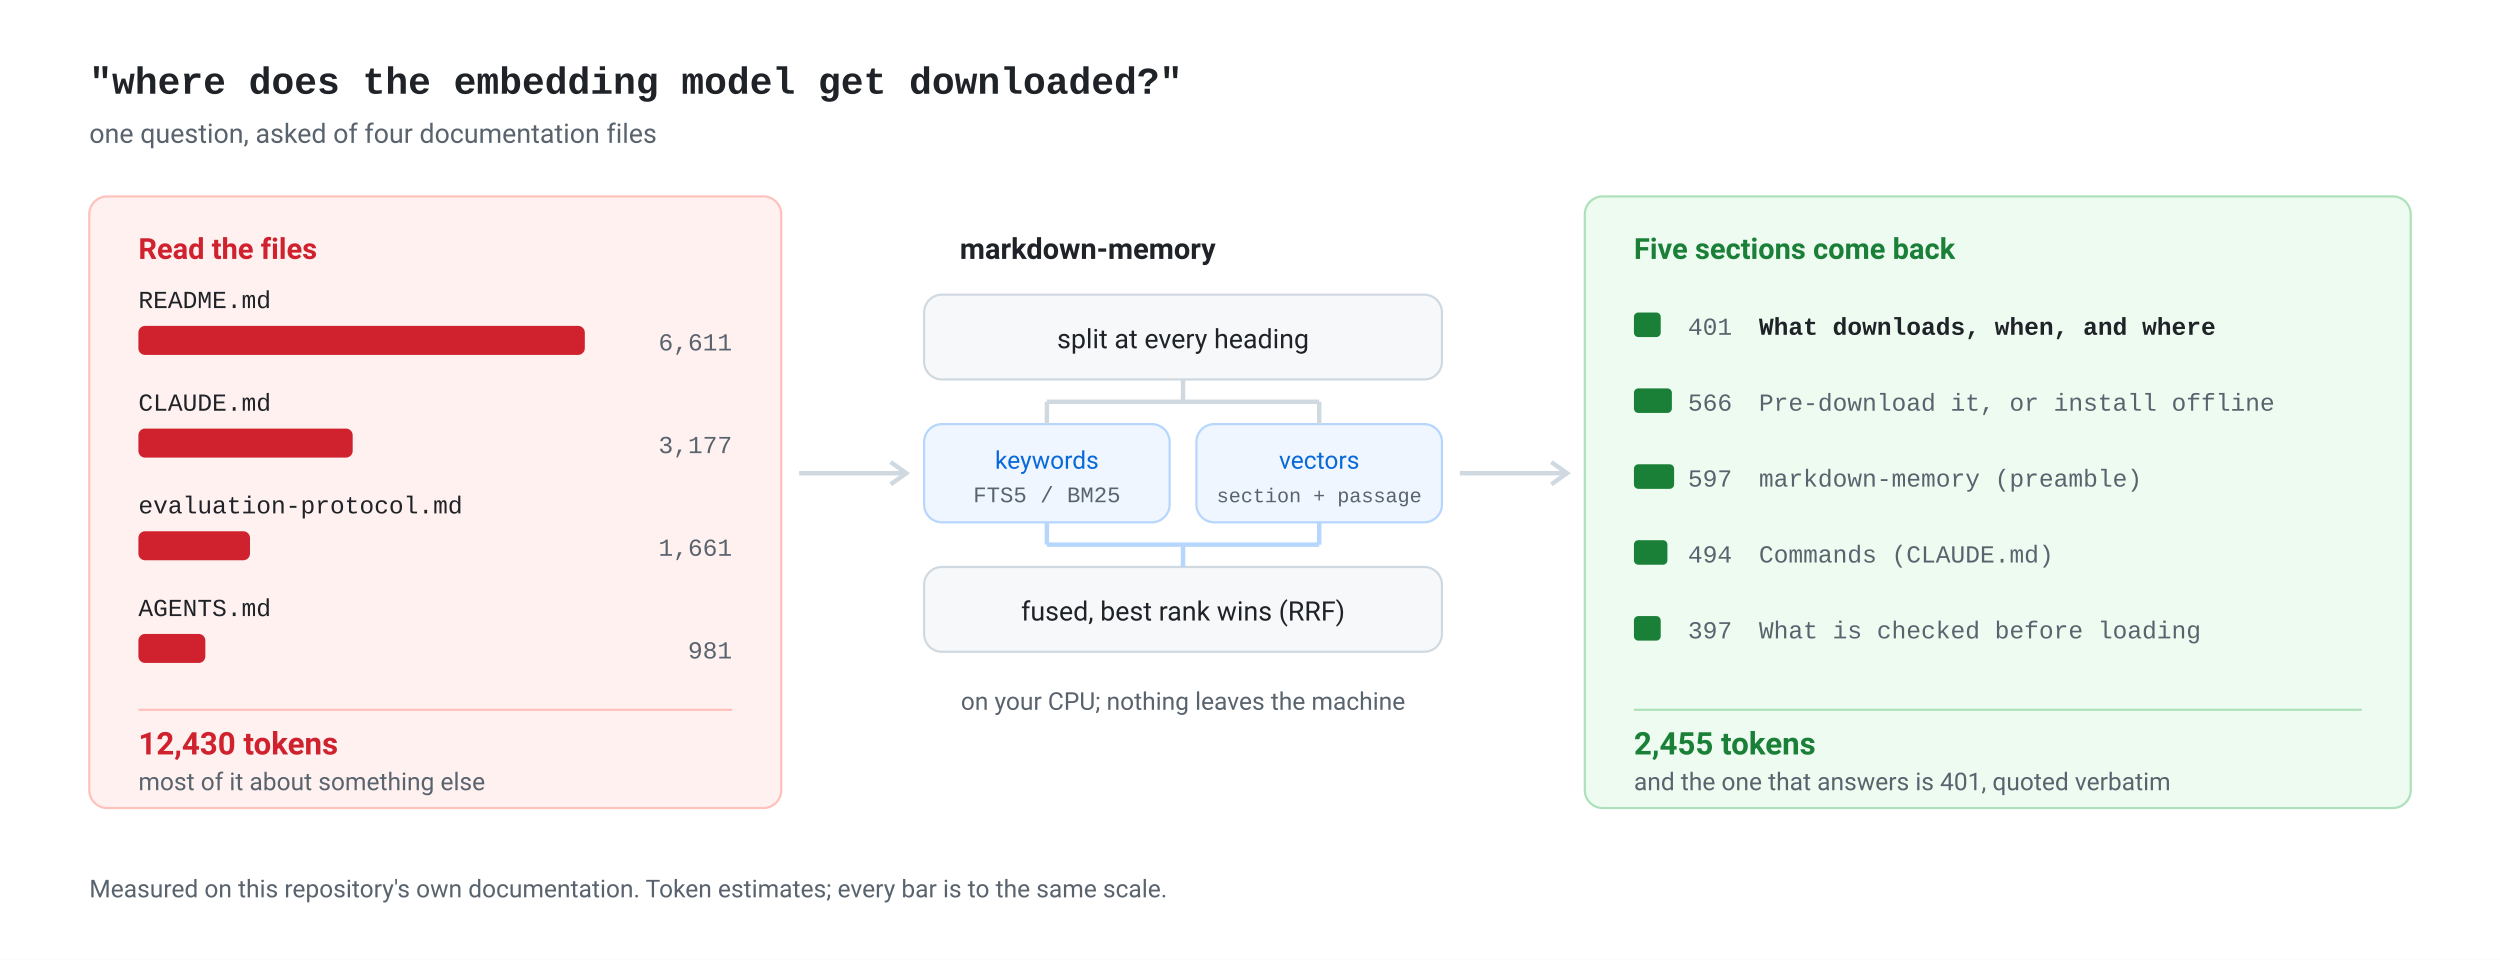
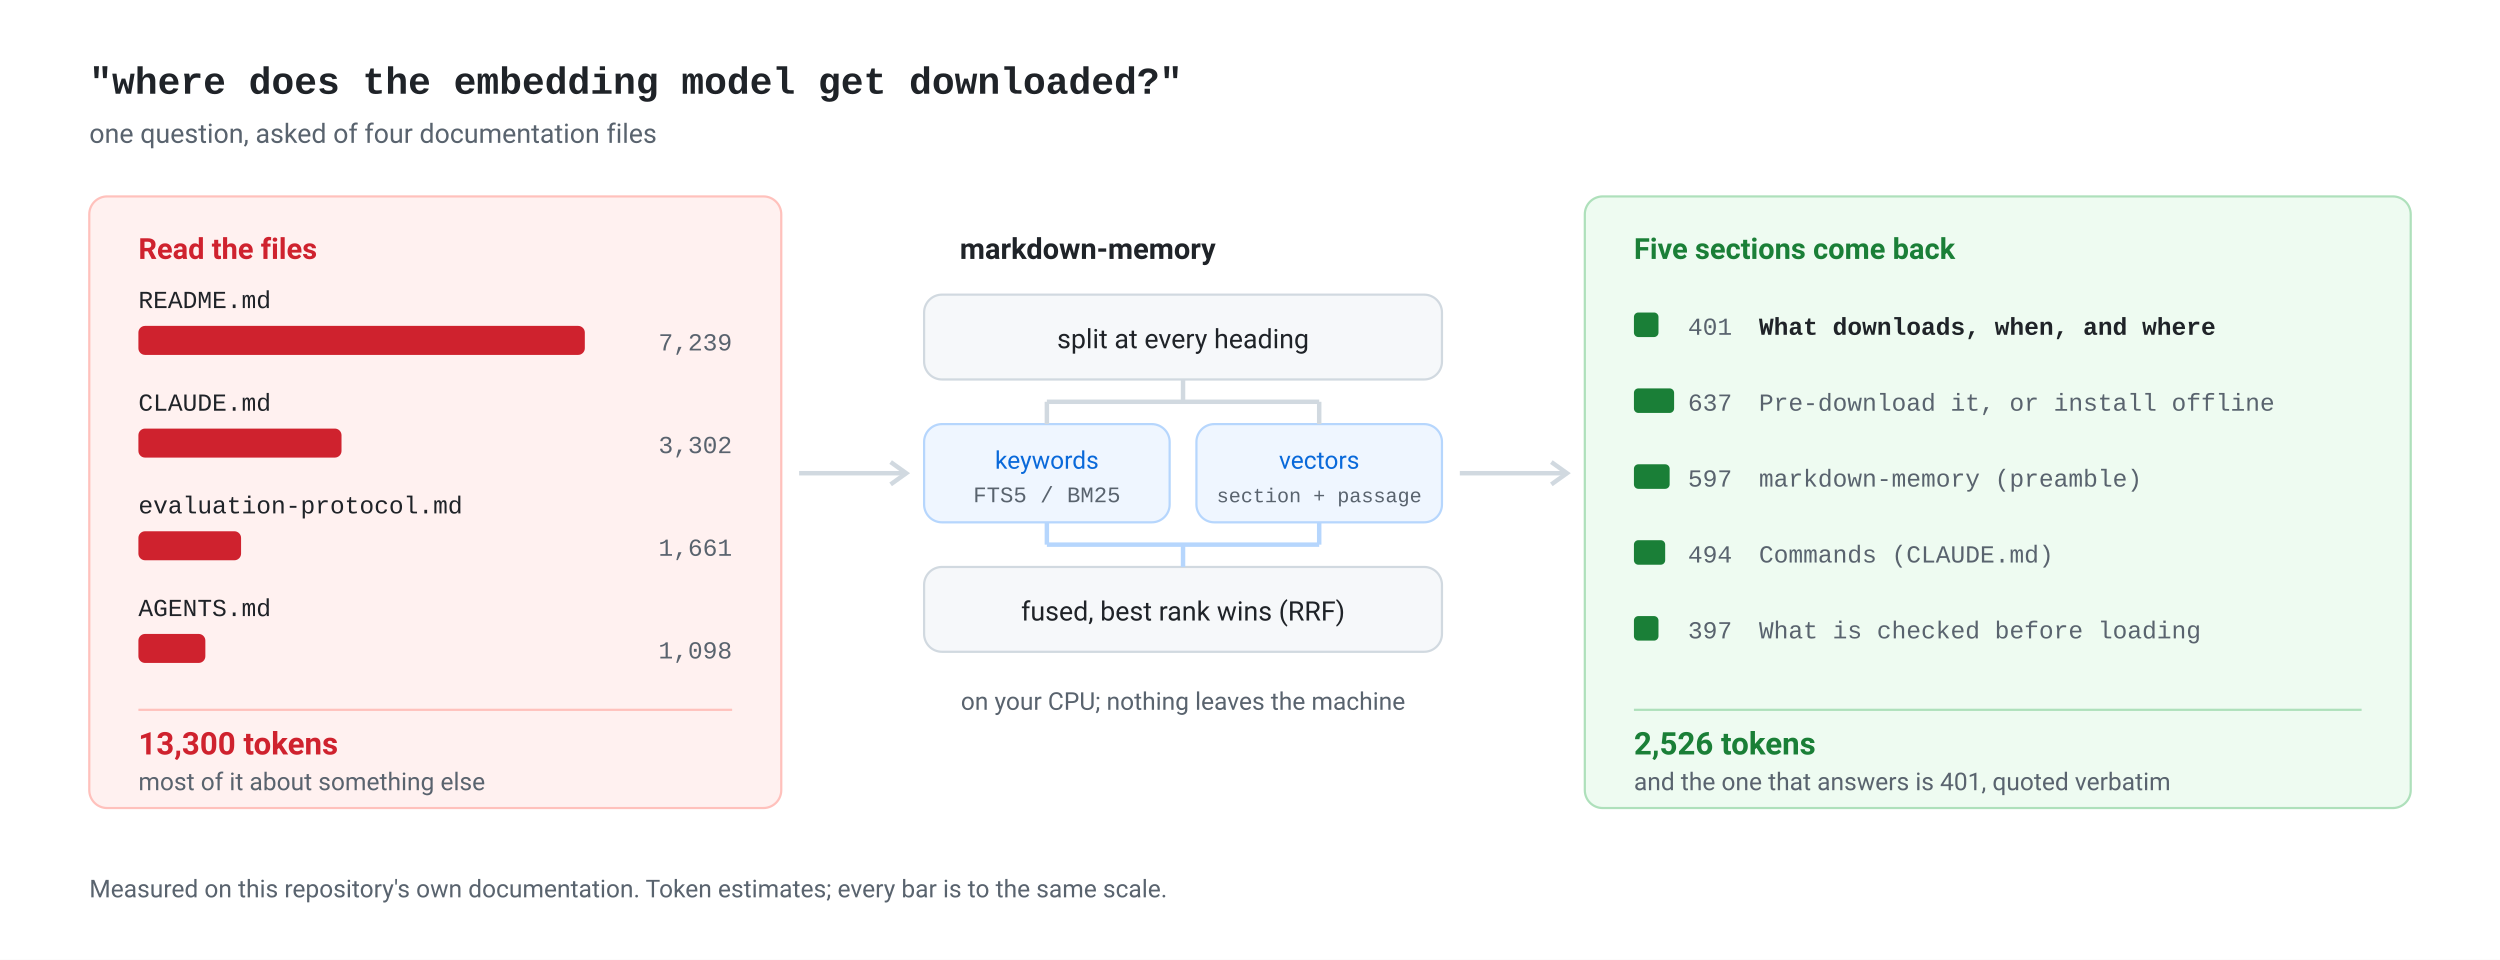
- <svg xmlns="http://www.w3.org/2000/svg" viewBox="0 0 1120 430" width="1120" height="430" role="img" aria-label="One question: reading four whole files costs 12,430 tokens; markdown-memory returns five sections totalling 2,455, and the one that answers is 401 tokens.">
+ <svg xmlns="http://www.w3.org/2000/svg" viewBox="0 0 1120 430" width="1120" height="430" role="img" aria-label="One question: reading four whole files costs 13,300 tokens; markdown-memory returns five sections totalling 2,526, and the one that answers is 401 tokens.">
  <rect width="1120" height="430" fill="#ffffff" />
  <text x="40" y="42" font-family="ui-monospace,SFMono-Regular,Menlo,Consolas,'Liberation Mono',monospace" font-size="17" font-weight="600" fill="#1f2328" text-anchor="start">"where does the embedding model get downloaded?"</text>
  <text x="40" y="64" font-family="ui-sans-serif,-apple-system,BlinkMacSystemFont,'Segoe UI',Roboto,'Helvetica Neue',Arial,sans-serif" font-size="12" font-weight="400" fill="#59636e" text-anchor="start">one question, asked of four documentation files</text>
  <rect x="40" y="88" width="310" height="274" rx="8" fill="#fff1f0" stroke="#ffc1bc" stroke-width="1" />
  <text x="62" y="116" font-family="ui-sans-serif,-apple-system,BlinkMacSystemFont,'Segoe UI',Roboto,'Helvetica Neue',Arial,sans-serif" font-size="13" font-weight="600" fill="#cf222e" text-anchor="start">Read the files</text>
  <text x="62" y="138" font-family="ui-monospace,SFMono-Regular,Menlo,Consolas,'Liberation Mono',monospace" font-size="11" font-weight="400" fill="#1f2328" text-anchor="start">README.md</text>
  <rect x="62" y="146" width="200" height="13" rx="3" fill="#cf222e" stroke="none" stroke-width="1" />
-   <text x="328" y="157" font-family="ui-monospace,SFMono-Regular,Menlo,Consolas,'Liberation Mono',monospace" font-size="11" font-weight="400" fill="#59636e" text-anchor="end">6,611</text>
+   <text x="328" y="157" font-family="ui-monospace,SFMono-Regular,Menlo,Consolas,'Liberation Mono',monospace" font-size="11" font-weight="400" fill="#59636e" text-anchor="end">7,239</text>
  <text x="62" y="184" font-family="ui-monospace,SFMono-Regular,Menlo,Consolas,'Liberation Mono',monospace" font-size="11" font-weight="400" fill="#1f2328" text-anchor="start">CLAUDE.md</text>
-   <rect x="62" y="192" width="96" height="13" rx="3" fill="#cf222e" stroke="none" stroke-width="1" />
-   <text x="328" y="203" font-family="ui-monospace,SFMono-Regular,Menlo,Consolas,'Liberation Mono',monospace" font-size="11" font-weight="400" fill="#59636e" text-anchor="end">3,177</text>
+   <rect x="62" y="192" width="91" height="13" rx="3" fill="#cf222e" stroke="none" stroke-width="1" />
+   <text x="328" y="203" font-family="ui-monospace,SFMono-Regular,Menlo,Consolas,'Liberation Mono',monospace" font-size="11" font-weight="400" fill="#59636e" text-anchor="end">3,302</text>
  <text x="62" y="230" font-family="ui-monospace,SFMono-Regular,Menlo,Consolas,'Liberation Mono',monospace" font-size="11" font-weight="400" fill="#1f2328" text-anchor="start">evaluation-protocol.md</text>
-   <rect x="62" y="238" width="50" height="13" rx="3" fill="#cf222e" stroke="none" stroke-width="1" />
+   <rect x="62" y="238" width="46" height="13" rx="3" fill="#cf222e" stroke="none" stroke-width="1" />
  <text x="328" y="249" font-family="ui-monospace,SFMono-Regular,Menlo,Consolas,'Liberation Mono',monospace" font-size="11" font-weight="400" fill="#59636e" text-anchor="end">1,661</text>
  <text x="62" y="276" font-family="ui-monospace,SFMono-Regular,Menlo,Consolas,'Liberation Mono',monospace" font-size="11" font-weight="400" fill="#1f2328" text-anchor="start">AGENTS.md</text>
  <rect x="62" y="284" width="30" height="13" rx="3" fill="#cf222e" stroke="none" stroke-width="1" />
-   <text x="328" y="295" font-family="ui-monospace,SFMono-Regular,Menlo,Consolas,'Liberation Mono',monospace" font-size="11" font-weight="400" fill="#59636e" text-anchor="end">981</text>
+   <text x="328" y="295" font-family="ui-monospace,SFMono-Regular,Menlo,Consolas,'Liberation Mono',monospace" font-size="11" font-weight="400" fill="#59636e" text-anchor="end">1,098</text>
  <path d="M62 318 L328 318" stroke="#ffc1bc" stroke-width="1" />
-   <text x="62" y="338" font-family="ui-sans-serif,-apple-system,BlinkMacSystemFont,'Segoe UI',Roboto,'Helvetica Neue',Arial,sans-serif" font-size="14" font-weight="600" fill="#cf222e" text-anchor="start">12,430 tokens</text>
+   <text x="62" y="338" font-family="ui-sans-serif,-apple-system,BlinkMacSystemFont,'Segoe UI',Roboto,'Helvetica Neue',Arial,sans-serif" font-size="14" font-weight="600" fill="#cf222e" text-anchor="start">13,300 tokens</text>
  <text x="62" y="354" font-family="ui-sans-serif,-apple-system,BlinkMacSystemFont,'Segoe UI',Roboto,'Helvetica Neue',Arial,sans-serif" font-size="11" font-weight="400" fill="#59636e" text-anchor="start">most of it about something else</text>
  <text x="430" y="116" font-family="ui-sans-serif,-apple-system,BlinkMacSystemFont,'Segoe UI',Roboto,'Helvetica Neue',Arial,sans-serif" font-size="13" font-weight="600" fill="#1f2328" text-anchor="start">markdown-memory</text>
  <rect x="414" y="132" width="232" height="38" rx="8" fill="#f6f8fa" stroke="#d1d9e0" stroke-width="1" />
  <text x="530" y="156" font-family="ui-sans-serif,-apple-system,BlinkMacSystemFont,'Segoe UI',Roboto,'Helvetica Neue',Arial,sans-serif" font-size="12" font-weight="400" fill="#1f2328" text-anchor="middle">split at every heading</text>
  <rect x="414" y="190" width="110" height="44" rx="8" fill="#eff6ff" stroke="#b6d6fd" stroke-width="1" />
  <text x="469" y="210" font-family="ui-sans-serif,-apple-system,BlinkMacSystemFont,'Segoe UI',Roboto,'Helvetica Neue',Arial,sans-serif" font-size="11" font-weight="400" fill="#0969da" text-anchor="middle">keywords</text>
  <text x="469" y="225" font-family="ui-monospace,SFMono-Regular,Menlo,Consolas,'Liberation Mono',monospace" font-size="10" font-weight="400" fill="#59636e" text-anchor="middle">FTS5 / BM25</text>
  <rect x="536" y="190" width="110" height="44" rx="8" fill="#eff6ff" stroke="#b6d6fd" stroke-width="1" />
  <text x="591" y="210" font-family="ui-sans-serif,-apple-system,BlinkMacSystemFont,'Segoe UI',Roboto,'Helvetica Neue',Arial,sans-serif" font-size="11" font-weight="400" fill="#0969da" text-anchor="middle">vectors</text>
  <text x="591" y="225" font-family="ui-monospace,SFMono-Regular,Menlo,Consolas,'Liberation Mono',monospace" font-size="9" font-weight="400" fill="#59636e" text-anchor="middle">section + passage</text>
  <rect x="414" y="254" width="232" height="38" rx="8" fill="#f6f8fa" stroke="#d1d9e0" stroke-width="1" />
  <text x="530" y="278" font-family="ui-sans-serif,-apple-system,BlinkMacSystemFont,'Segoe UI',Roboto,'Helvetica Neue',Arial,sans-serif" font-size="12" font-weight="400" fill="#1f2328" text-anchor="middle">fused, best rank wins (RRF)</text>
  <path d="M530 170 L530 180 M469 180 L591 180 M469 180 L469 190 M591 180 L591 190" stroke="#d1d9e0" stroke-width="2" fill="none" />
  <path d="M469 234 L469 244 M591 234 L591 244 M469 244 L591 244 M530 244 L530 254" stroke="#b6d6fd" stroke-width="2" fill="none" />
  <text x="530" y="318" font-family="ui-sans-serif,-apple-system,BlinkMacSystemFont,'Segoe UI',Roboto,'Helvetica Neue',Arial,sans-serif" font-size="11" font-weight="400" fill="#59636e" text-anchor="middle">on your CPU; nothing leaves the machine</text>
  <path d="M358 212 L406 212" stroke="#d1d9e0" stroke-width="2" fill="none" />
  <path d="M399 207 L406 212 L399 217" fill="none" stroke="#d1d9e0" stroke-width="2" />
  <path d="M654 212 L702 212" stroke="#d1d9e0" stroke-width="2" fill="none" />
  <path d="M695 207 L702 212 L695 217" fill="none" stroke="#d1d9e0" stroke-width="2" />
  <rect x="710" y="88" width="370" height="274" rx="8" fill="#eefbf1" stroke="#aee0bb" stroke-width="1" />
  <text x="732" y="116" font-family="ui-sans-serif,-apple-system,BlinkMacSystemFont,'Segoe UI',Roboto,'Helvetica Neue',Arial,sans-serif" font-size="13" font-weight="600" fill="#1a7f37" text-anchor="start">Five sections come back</text>
-   <rect x="732" y="140" width="12" height="11" rx="2" fill="#1a7f37" stroke="none" stroke-width="1" />
+   <rect x="732" y="140" width="11" height="11" rx="2" fill="#1a7f37" stroke="none" stroke-width="1" />
  <text x="776" y="150" font-family="ui-monospace,SFMono-Regular,Menlo,Consolas,'Liberation Mono',monospace" font-size="11" font-weight="400" fill="#59636e" text-anchor="end">401</text>
  <text x="788" y="150" font-family="ui-monospace,SFMono-Regular,Menlo,Consolas,'Liberation Mono',monospace" font-size="11" font-weight="600" fill="#1f2328" text-anchor="start">What downloads, when, and where</text>
-   <rect x="732" y="174" width="17" height="11" rx="2" fill="#1a7f37" stroke="none" stroke-width="1" />
-   <text x="776" y="184" font-family="ui-monospace,SFMono-Regular,Menlo,Consolas,'Liberation Mono',monospace" font-size="11" font-weight="400" fill="#59636e" text-anchor="end">566</text>
+   <rect x="732" y="174" width="18" height="11" rx="2" fill="#1a7f37" stroke="none" stroke-width="1" />
+   <text x="776" y="184" font-family="ui-monospace,SFMono-Regular,Menlo,Consolas,'Liberation Mono',monospace" font-size="11" font-weight="400" fill="#59636e" text-anchor="end">637</text>
  <text x="788" y="184" font-family="ui-monospace,SFMono-Regular,Menlo,Consolas,'Liberation Mono',monospace" font-size="11" font-weight="400" fill="#59636e" text-anchor="start">Pre-download it, or install offline</text>
-   <rect x="732" y="208" width="18" height="11" rx="2" fill="#1a7f37" stroke="none" stroke-width="1" />
+   <rect x="732" y="208" width="16" height="11" rx="2" fill="#1a7f37" stroke="none" stroke-width="1" />
  <text x="776" y="218" font-family="ui-monospace,SFMono-Regular,Menlo,Consolas,'Liberation Mono',monospace" font-size="11" font-weight="400" fill="#59636e" text-anchor="end">597</text>
  <text x="788" y="218" font-family="ui-monospace,SFMono-Regular,Menlo,Consolas,'Liberation Mono',monospace" font-size="11" font-weight="400" fill="#59636e" text-anchor="start">markdown-memory  (preamble)</text>
-   <rect x="732" y="242" width="15" height="11" rx="2" fill="#1a7f37" stroke="none" stroke-width="1" />
+   <rect x="732" y="242" width="14" height="11" rx="2" fill="#1a7f37" stroke="none" stroke-width="1" />
  <text x="776" y="252" font-family="ui-monospace,SFMono-Regular,Menlo,Consolas,'Liberation Mono',monospace" font-size="11" font-weight="400" fill="#59636e" text-anchor="end">494</text>
  <text x="788" y="252" font-family="ui-monospace,SFMono-Regular,Menlo,Consolas,'Liberation Mono',monospace" font-size="11" font-weight="400" fill="#59636e" text-anchor="start">Commands  (CLAUDE.md)</text>
-   <rect x="732" y="276" width="12" height="11" rx="2" fill="#1a7f37" stroke="none" stroke-width="1" />
+   <rect x="732" y="276" width="11" height="11" rx="2" fill="#1a7f37" stroke="none" stroke-width="1" />
  <text x="776" y="286" font-family="ui-monospace,SFMono-Regular,Menlo,Consolas,'Liberation Mono',monospace" font-size="11" font-weight="400" fill="#59636e" text-anchor="end">397</text>
  <text x="788" y="286" font-family="ui-monospace,SFMono-Regular,Menlo,Consolas,'Liberation Mono',monospace" font-size="11" font-weight="400" fill="#59636e" text-anchor="start">What is checked before loading</text>
  <path d="M732 318 L1058 318" stroke="#aee0bb" stroke-width="1" />
-   <text x="732" y="338" font-family="ui-sans-serif,-apple-system,BlinkMacSystemFont,'Segoe UI',Roboto,'Helvetica Neue',Arial,sans-serif" font-size="14" font-weight="600" fill="#1a7f37" text-anchor="start">2,455 tokens</text>
+   <text x="732" y="338" font-family="ui-sans-serif,-apple-system,BlinkMacSystemFont,'Segoe UI',Roboto,'Helvetica Neue',Arial,sans-serif" font-size="14" font-weight="600" fill="#1a7f37" text-anchor="start">2,526 tokens</text>
  <text x="732" y="354" font-family="ui-sans-serif,-apple-system,BlinkMacSystemFont,'Segoe UI',Roboto,'Helvetica Neue',Arial,sans-serif" font-size="11" font-weight="400" fill="#59636e" text-anchor="start">and the one that answers is 401, quoted verbatim</text>
  <text x="40" y="402" font-family="ui-sans-serif,-apple-system,BlinkMacSystemFont,'Segoe UI',Roboto,'Helvetica Neue',Arial,sans-serif" font-size="11" font-weight="400" fill="#59636e" text-anchor="start">Measured on this repository's own documentation. Token estimates; every bar is to the same scale.</text>
</svg>
